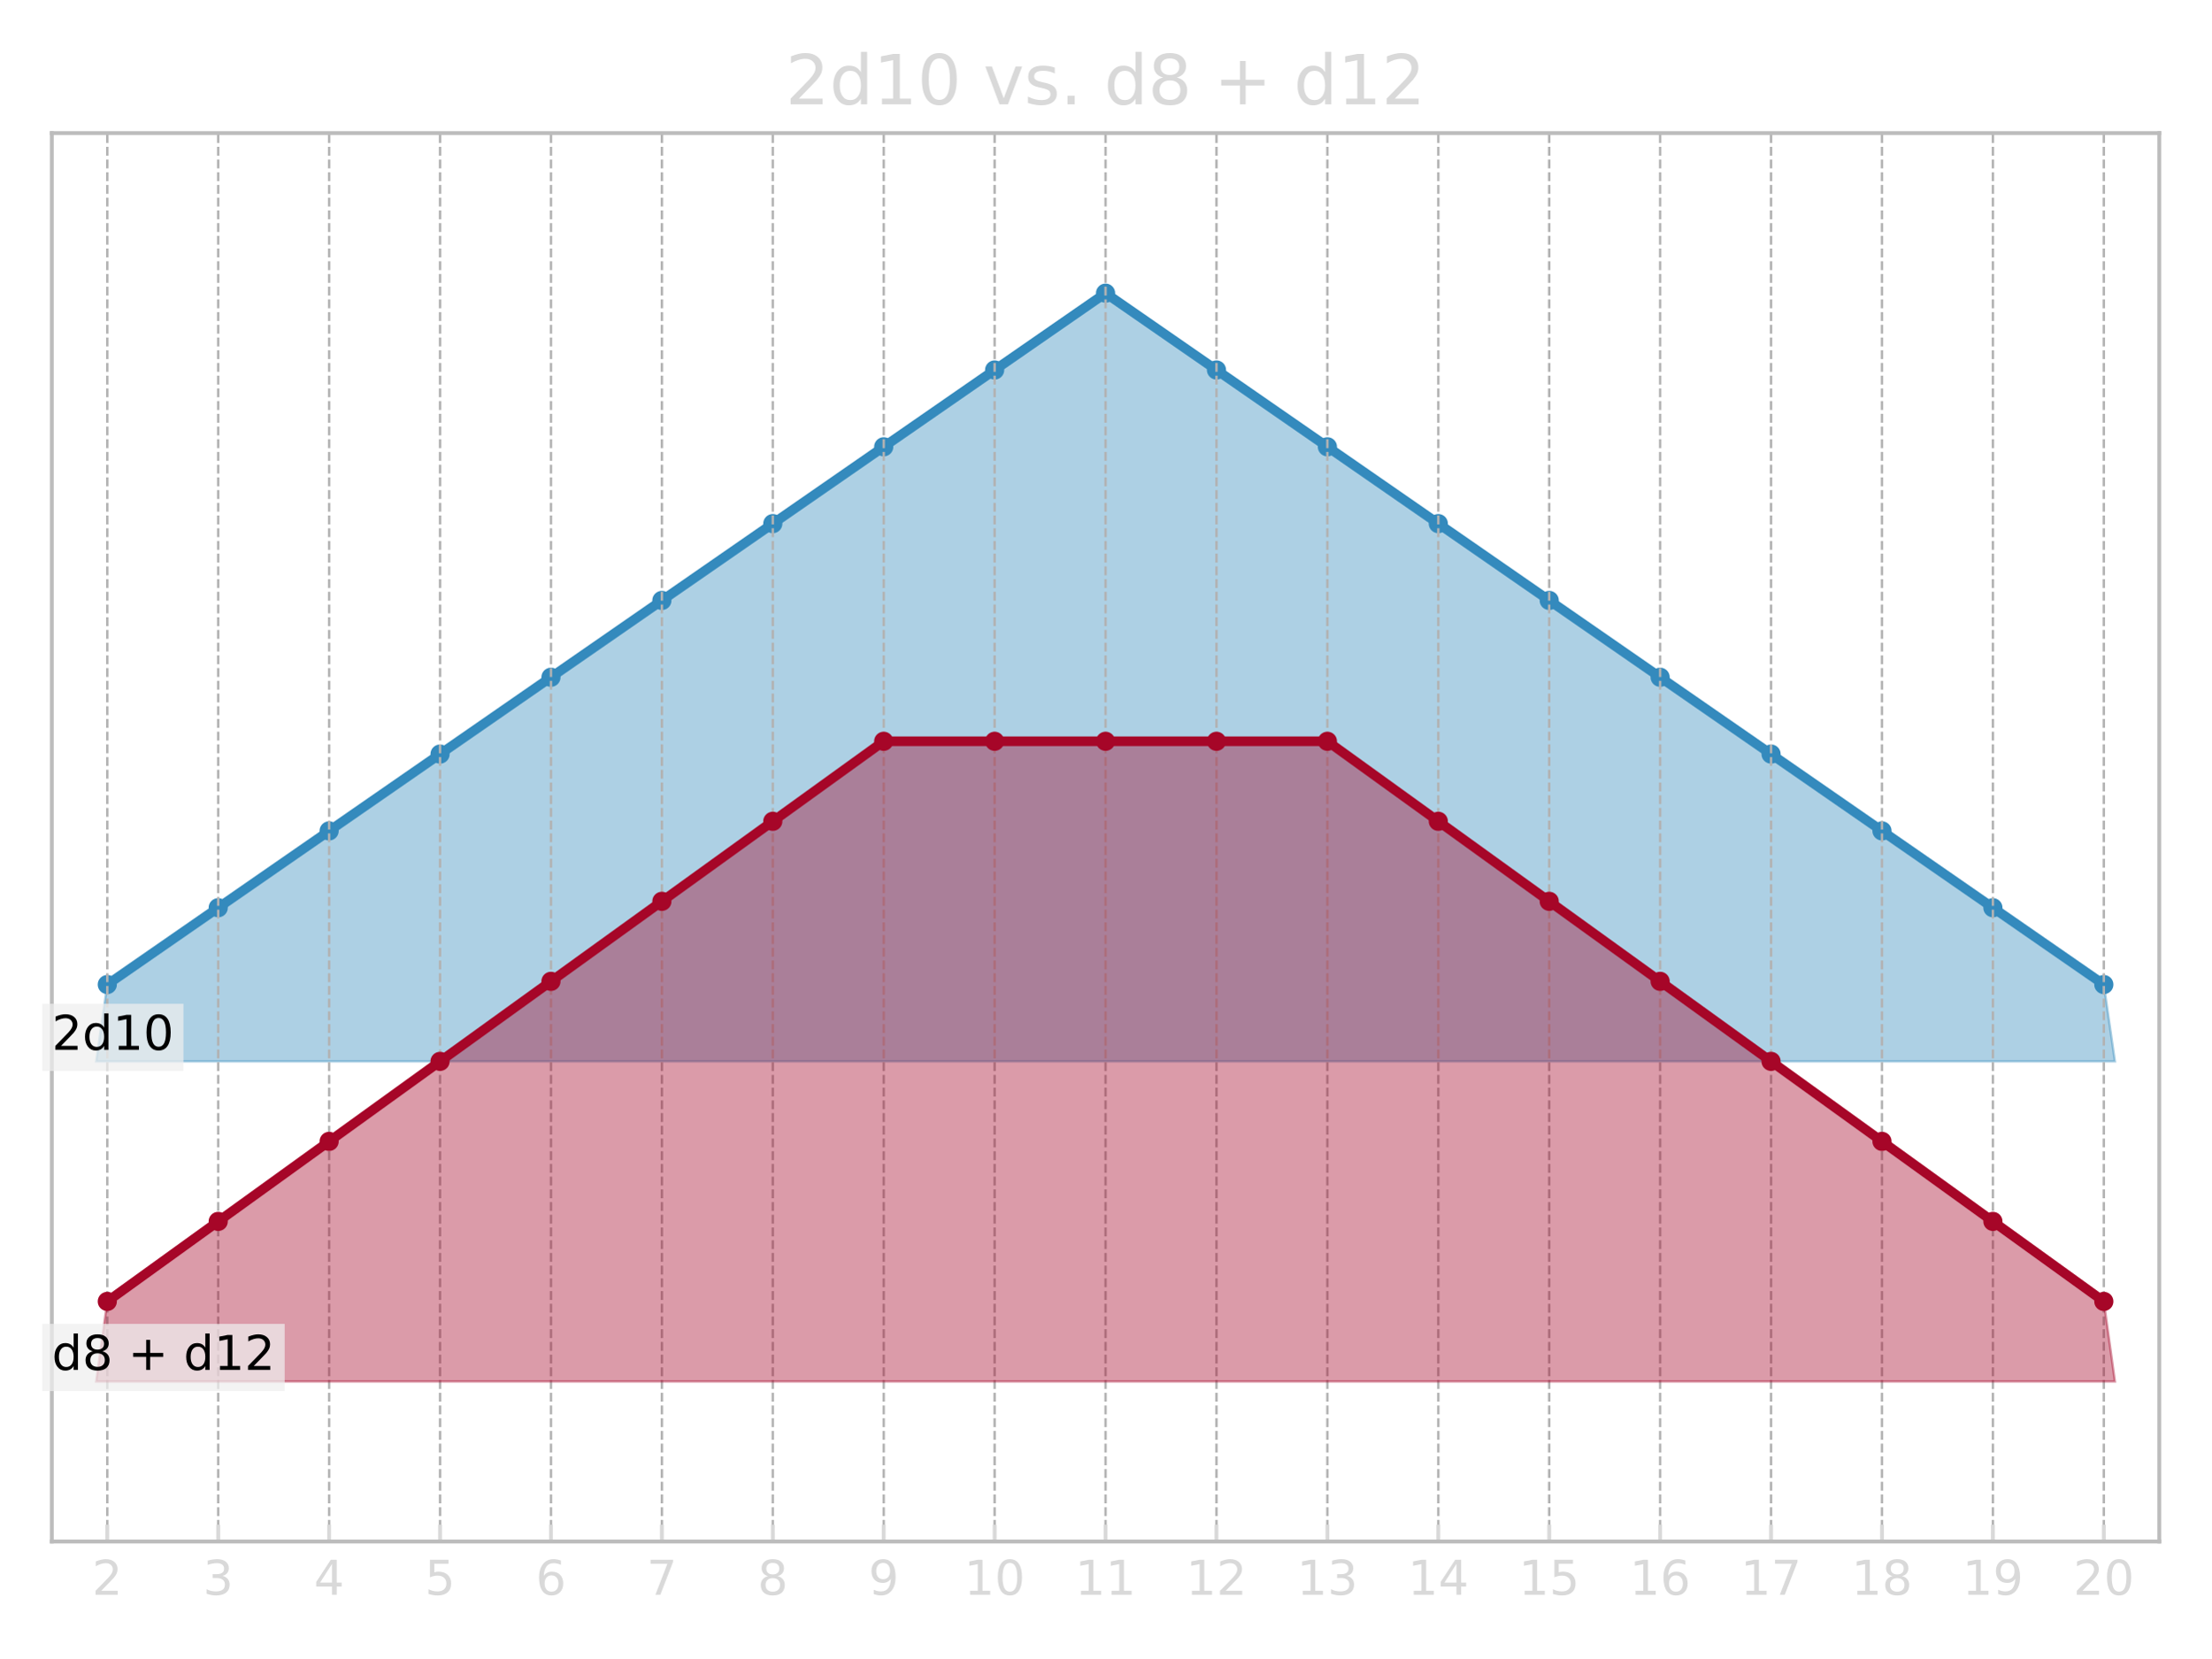
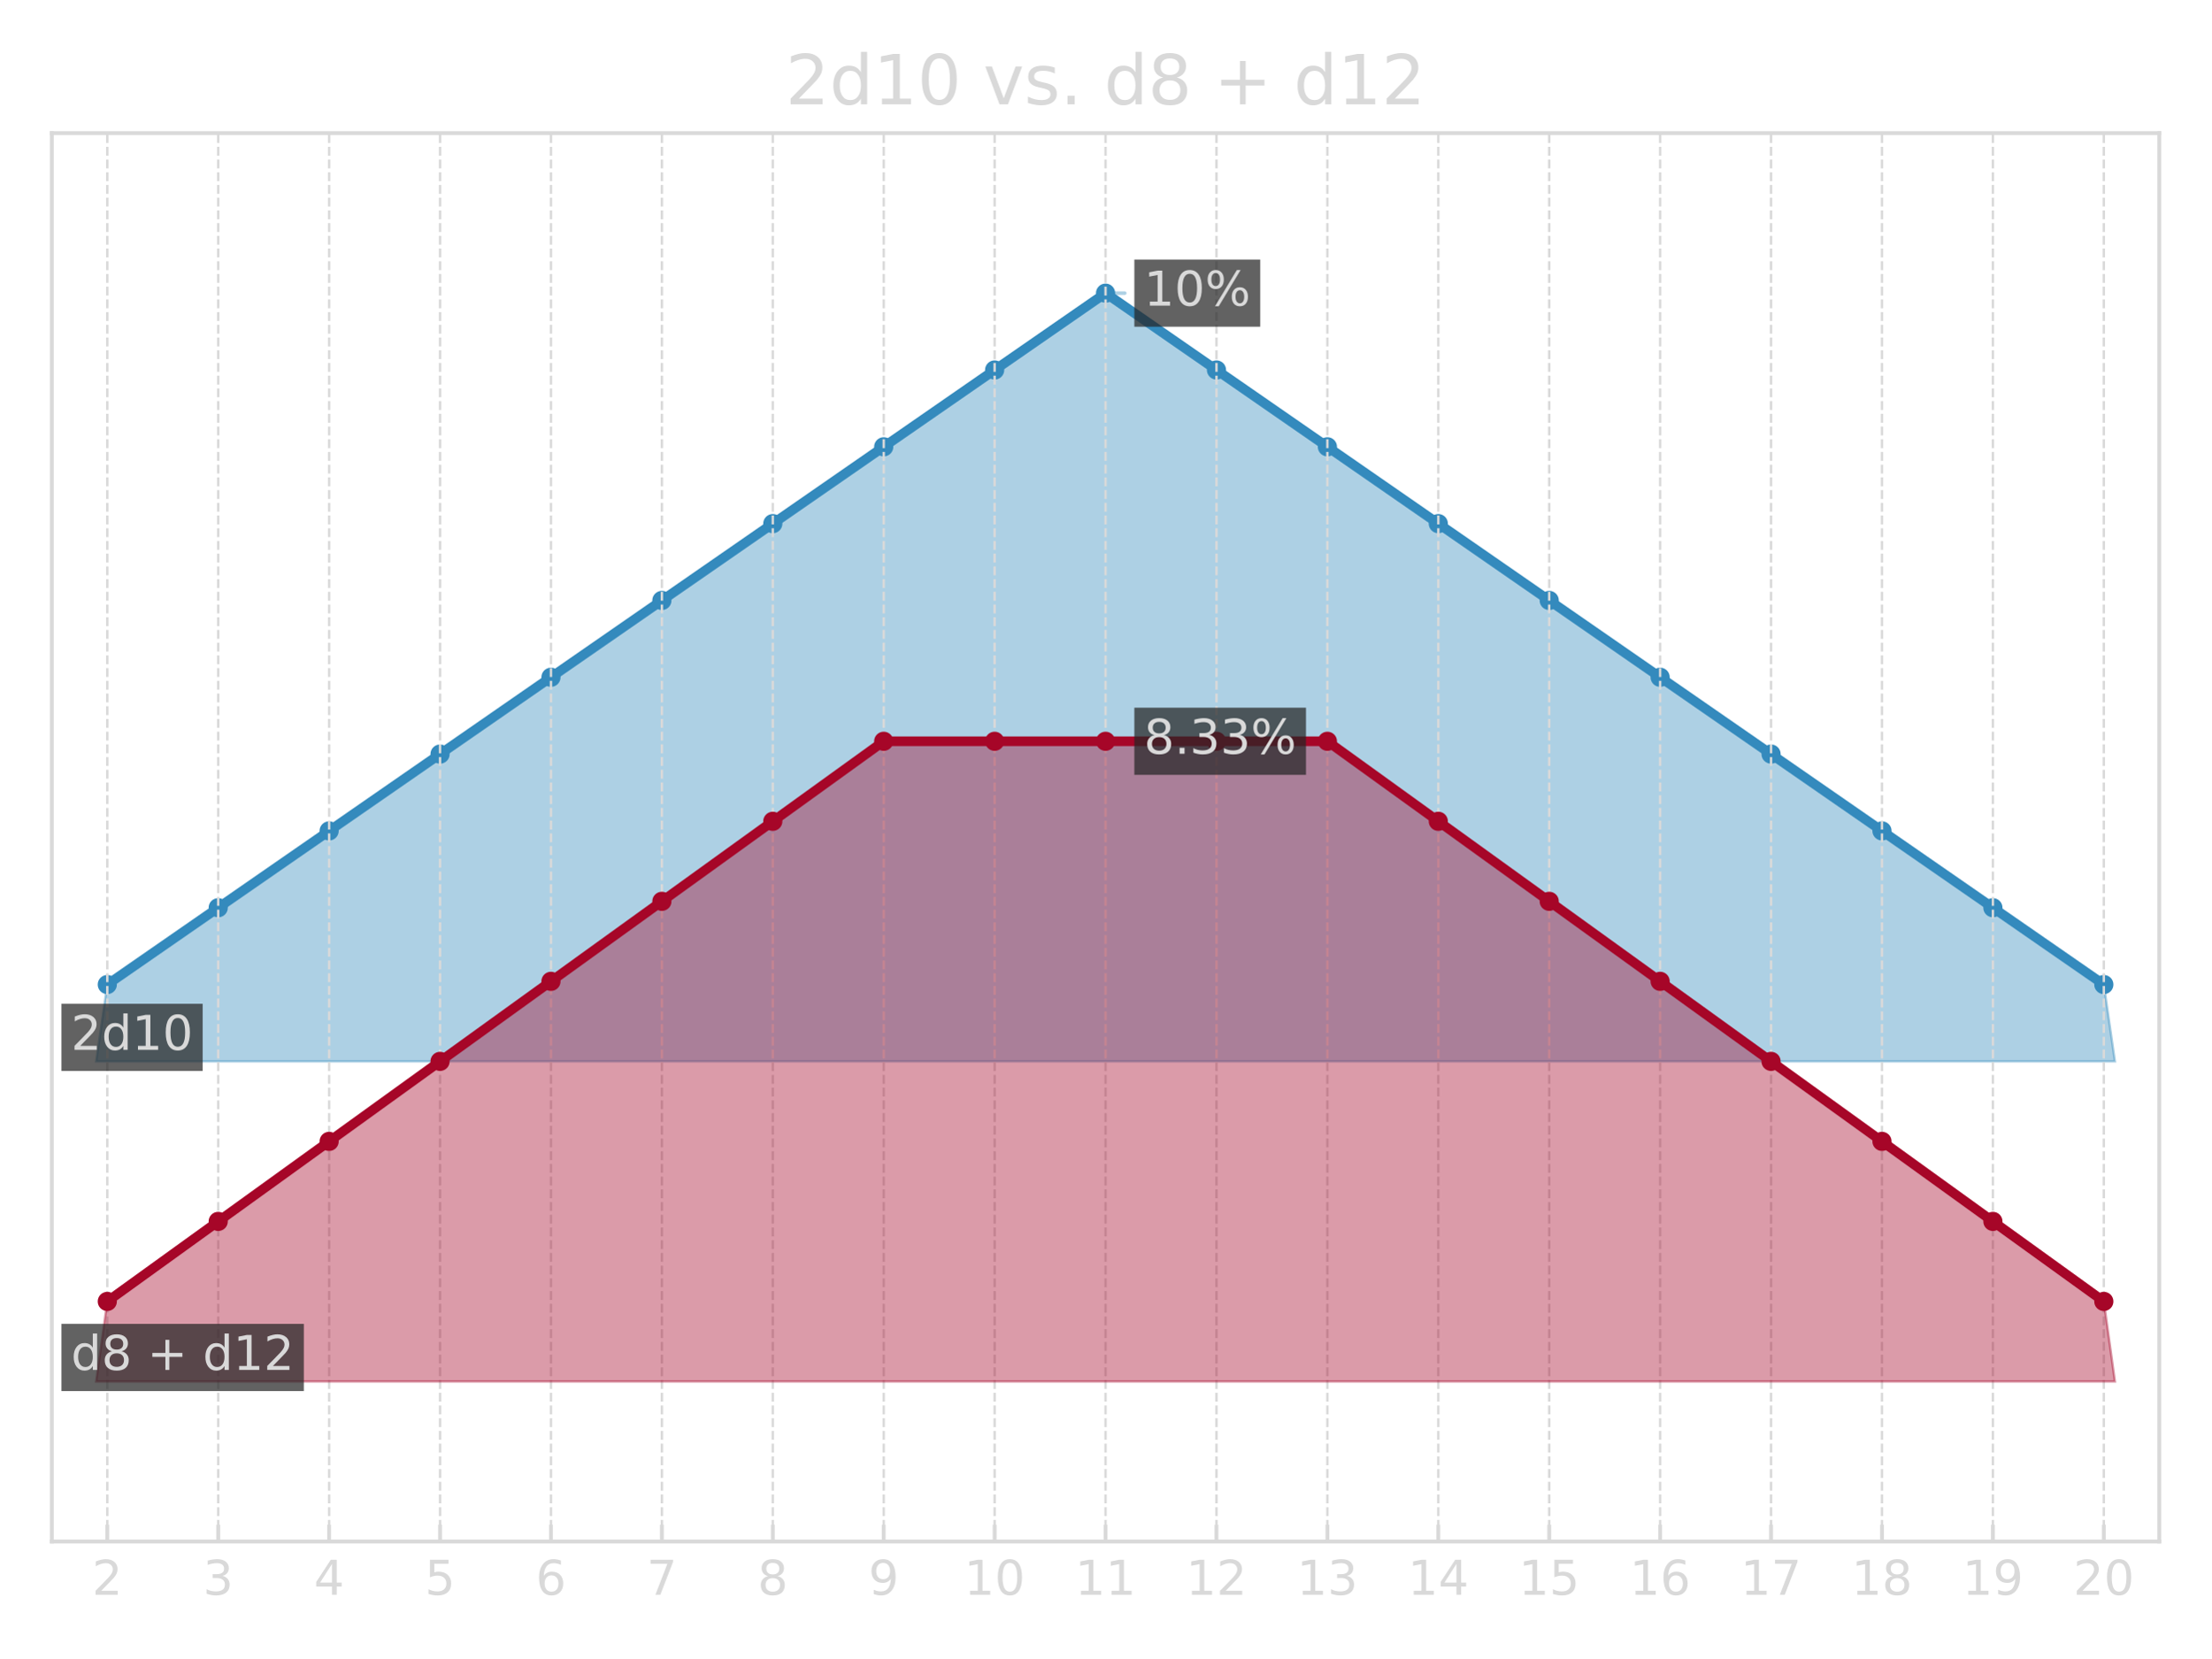
<svg xmlns="http://www.w3.org/2000/svg" xmlns:xlink="http://www.w3.org/1999/xlink" width="460.8pt" height="345.6pt" viewBox="0 0 460.8 345.6" version="1.1">
  <defs>
    <style type="text/css">*{stroke-linejoin: round; stroke-linecap: butt}</style>
  </defs>
  <g id="figure_1">
    <g id="patch_1">
      <path d="M 0 345.6  L 460.8 345.6  L 460.8 0  L 0 0  L 0 345.6  z " style="fill: none" />
    </g>
    <g id="axes_1">
      <g id="patch_2">
        <path d="M 10.8 321.3  L 450 321.3  L 450 27.741  L 10.8 27.741  L 10.8 321.3  z " style="fill: none" />
      </g>
      <g id="patch_3">
        <path d="M 20.046 221.223  L 22.358 205.211  L 45.474 189.198  L 68.589 173.186  L 91.705 157.174  L 114.821 141.161  L 137.937 125.149  L 161.053 109.137  L 184.168 93.124  L 207.284 77.112  L 230.4 61.1  L 253.516 77.112  L 276.632 93.124  L 299.747 109.137  L 322.863 125.149  L 345.979 141.161  L 369.095 157.174  L 392.211 173.186  L 415.326 189.198  L 438.442 205.211  L 440.754 221.223  z " clip-path="url(#p532f3e8bef)" style="fill: #348abd; fill-opacity: 0.4; stroke: #348abd; stroke-opacity: 0.4; stroke-width: 0.5; stroke-linejoin: miter" />
      </g>
      <g id="line2d_1">
        <path d="M 22.358 205.211  L 45.474 189.198  L 68.589 173.186  L 91.705 157.174  L 114.821 141.161  L 137.937 125.149  L 161.053 109.137  L 184.168 93.124  L 207.284 77.112  L 230.4 61.1  L 253.516 77.112  L 276.632 93.124  L 299.747 109.137  L 322.863 125.149  L 345.979 141.161  L 369.095 157.174  L 392.211 173.186  L 415.326 189.198  L 438.442 205.211  " clip-path="url(#p532f3e8bef)" style="fill: none; stroke: #348abd; stroke-width: 2; stroke-linecap: square" />
        <defs>
          <path id="m6b60de0bbd" d="M 0 1.5  C 0.398 1.5 0.779 1.342 1.061 1.061  C 1.342 0.779 1.5 0.398 1.5 0  C 1.5 -0.398 1.342 -0.779 1.061 -1.061  C 0.779 -1.342 0.398 -1.5 0 -1.5  C -0.398 -1.5 -0.779 -1.342 -1.061 -1.061  C -1.342 -0.779 -1.5 -0.398 -1.5 0  C -1.5 0.398 -1.342 0.779 -1.061 1.061  C -0.779 1.342 -0.398 1.5 0 1.5  z " style="stroke: #348abd" />
        </defs>
        <g clip-path="url(#p532f3e8bef)">
          <use xlink:href="#m6b60de0bbd" x="22.358" y="205.211" style="fill: #348abd; stroke: #348abd" />
          <use xlink:href="#m6b60de0bbd" x="45.474" y="189.198" style="fill: #348abd; stroke: #348abd" />
          <use xlink:href="#m6b60de0bbd" x="68.589" y="173.186" style="fill: #348abd; stroke: #348abd" />
          <use xlink:href="#m6b60de0bbd" x="91.705" y="157.174" style="fill: #348abd; stroke: #348abd" />
          <use xlink:href="#m6b60de0bbd" x="114.821" y="141.161" style="fill: #348abd; stroke: #348abd" />
          <use xlink:href="#m6b60de0bbd" x="137.937" y="125.149" style="fill: #348abd; stroke: #348abd" />
          <use xlink:href="#m6b60de0bbd" x="161.053" y="109.137" style="fill: #348abd; stroke: #348abd" />
          <use xlink:href="#m6b60de0bbd" x="184.168" y="93.124" style="fill: #348abd; stroke: #348abd" />
          <use xlink:href="#m6b60de0bbd" x="207.284" y="77.112" style="fill: #348abd; stroke: #348abd" />
          <use xlink:href="#m6b60de0bbd" x="230.4" y="61.1" style="fill: #348abd; stroke: #348abd" />
          <use xlink:href="#m6b60de0bbd" x="253.516" y="77.112" style="fill: #348abd; stroke: #348abd" />
          <use xlink:href="#m6b60de0bbd" x="276.632" y="93.124" style="fill: #348abd; stroke: #348abd" />
          <use xlink:href="#m6b60de0bbd" x="299.747" y="109.137" style="fill: #348abd; stroke: #348abd" />
          <use xlink:href="#m6b60de0bbd" x="322.863" y="125.149" style="fill: #348abd; stroke: #348abd" />
          <use xlink:href="#m6b60de0bbd" x="345.979" y="141.161" style="fill: #348abd; stroke: #348abd" />
          <use xlink:href="#m6b60de0bbd" x="369.095" y="157.174" style="fill: #348abd; stroke: #348abd" />
          <use xlink:href="#m6b60de0bbd" x="392.211" y="173.186" style="fill: #348abd; stroke: #348abd" />
          <use xlink:href="#m6b60de0bbd" x="415.326" y="189.198" style="fill: #348abd; stroke: #348abd" />
          <use xlink:href="#m6b60de0bbd" x="438.442" y="205.211" style="fill: #348abd; stroke: #348abd" />
        </g>
      </g>
      <g id="matplotlib.axis_1">
        <g id="xtick_1">
          <g id="line2d_2">
-             <path d="M 22.358 321.3  L 22.358 27.741  " clip-path="url(#p532f3e8bef)" style="fill: none; stroke-dasharray: 1.85,0.8; stroke-dashoffset: 0; stroke: #b2b2b2; stroke-width: 0.5" />
+             <path d="M 22.358 321.3  L 22.358 27.741  " clip-path="url(#p532f3e8bef)" style="fill: none; stroke-dasharray: 1.85,0.8; stroke-dashoffset: 0; stroke: #d9d9d9; stroke-width: 0.5" />
          </g>
          <g id="line2d_3">
            <defs>
              <path id="m21876d499b" d="M 0 0  L 0 -3.5  " style="stroke: #d9d9d9; stroke-width: 0.8" />
            </defs>
            <g>
              <use xlink:href="#m21876d499b" x="22.358" y="321.3" style="fill: #d9d9d9; stroke: #d9d9d9; stroke-width: 0.8" />
            </g>
          </g>
          <g id="text_1">
            <g style="fill: #d9d9d9" transform="translate(19.17665 332.3977) scale(0.1 -0.1)">
              <defs>
                <path id="DejaVuSans-15" d="M 1228 531  L 3431 531  L 3431 0  L 469 0  L 469 531  Q 828 903 1448 1529  Q 2069 2156 2228 2338  Q 2531 2678 2651 2914  Q 2772 3150 2772 3378  Q 2772 3750 2511 3984  Q 2250 4219 1831 4219  Q 1534 4219 1204 4116  Q 875 4013 500 3803  L 500 4441  Q 881 4594 1212 4672  Q 1544 4750 1819 4750  Q 2544 4750 2975 4387  Q 3406 4025 3406 3419  Q 3406 3131 3298 2873  Q 3191 2616 2906 2266  Q 2828 2175 2409 1742  Q 1991 1309 1228 531  z " transform="scale(0.015625)" />
              </defs>
              <use xlink:href="#DejaVuSans-15" />
            </g>
          </g>
        </g>
        <g id="xtick_2">
          <g id="line2d_4">
-             <path d="M 45.474 321.3  L 45.474 27.741  " clip-path="url(#p532f3e8bef)" style="fill: none; stroke-dasharray: 1.85,0.8; stroke-dashoffset: 0; stroke: #b2b2b2; stroke-width: 0.5" />
+             <path d="M 45.474 321.3  L 45.474 27.741  " clip-path="url(#p532f3e8bef)" style="fill: none; stroke-dasharray: 1.85,0.8; stroke-dashoffset: 0; stroke: #d9d9d9; stroke-width: 0.5" />
          </g>
          <g id="line2d_5">
            <g>
              <use xlink:href="#m21876d499b" x="45.474" y="321.3" style="fill: #d9d9d9; stroke: #d9d9d9; stroke-width: 0.8" />
            </g>
          </g>
          <g id="text_2">
            <g style="fill: #d9d9d9" transform="translate(42.29243 332.3977) scale(0.1 -0.1)">
              <defs>
                <path id="DejaVuSans-16" d="M 2597 2516  Q 3050 2419 3304 2112  Q 3559 1806 3559 1356  Q 3559 666 3084 287  Q 2609 -91 1734 -91  Q 1441 -91 1130 -33  Q 819 25 488 141  L 488 750  Q 750 597 1062 519  Q 1375 441 1716 441  Q 2309 441 2620 675  Q 2931 909 2931 1356  Q 2931 1769 2642 2001  Q 2353 2234 1838 2234  L 1294 2234  L 1294 2753  L 1863 2753  Q 2328 2753 2575 2939  Q 2822 3125 2822 3475  Q 2822 3834 2567 4026  Q 2313 4219 1838 4219  Q 1578 4219 1281 4162  Q 984 4106 628 3988  L 628 4550  Q 988 4650 1302 4700  Q 1616 4750 1894 4750  Q 2613 4750 3031 4423  Q 3450 4097 3450 3541  Q 3450 3153 3228 2886  Q 3006 2619 2597 2516  z " transform="scale(0.015625)" />
              </defs>
              <use xlink:href="#DejaVuSans-16" />
            </g>
          </g>
        </g>
        <g id="xtick_3">
          <g id="line2d_6">
-             <path d="M 68.589 321.3  L 68.589 27.741  " clip-path="url(#p532f3e8bef)" style="fill: none; stroke-dasharray: 1.85,0.8; stroke-dashoffset: 0; stroke: #b2b2b2; stroke-width: 0.5" />
+             <path d="M 68.589 321.3  L 68.589 27.741  " clip-path="url(#p532f3e8bef)" style="fill: none; stroke-dasharray: 1.85,0.8; stroke-dashoffset: 0; stroke: #d9d9d9; stroke-width: 0.5" />
          </g>
          <g id="line2d_7">
            <g>
              <use xlink:href="#m21876d499b" x="68.589" y="321.3" style="fill: #d9d9d9; stroke: #d9d9d9; stroke-width: 0.8" />
            </g>
          </g>
          <g id="text_3">
            <g style="fill: #d9d9d9" transform="translate(65.40822 332.3977) scale(0.1 -0.1)">
              <defs>
                <path id="DejaVuSans-17" d="M 2419 4116  L 825 1625  L 2419 1625  L 2419 4116  z M 2253 4666  L 3047 4666  L 3047 1625  L 3713 1625  L 3713 1100  L 3047 1100  L 3047 0  L 2419 0  L 2419 1100  L 313 1100  L 313 1709  L 2253 4666  z " transform="scale(0.015625)" />
              </defs>
              <use xlink:href="#DejaVuSans-17" />
            </g>
          </g>
        </g>
        <g id="xtick_4">
          <g id="line2d_8">
-             <path d="M 91.705 321.3  L 91.705 27.741  " clip-path="url(#p532f3e8bef)" style="fill: none; stroke-dasharray: 1.85,0.8; stroke-dashoffset: 0; stroke: #b2b2b2; stroke-width: 0.5" />
+             <path d="M 91.705 321.3  L 91.705 27.741  " clip-path="url(#p532f3e8bef)" style="fill: none; stroke-dasharray: 1.85,0.8; stroke-dashoffset: 0; stroke: #d9d9d9; stroke-width: 0.5" />
          </g>
          <g id="line2d_9">
            <g>
              <use xlink:href="#m21876d499b" x="91.705" y="321.3" style="fill: #d9d9d9; stroke: #d9d9d9; stroke-width: 0.8" />
            </g>
          </g>
          <g id="text_4">
            <g style="fill: #d9d9d9" transform="translate(88.52401 332.3977) scale(0.1 -0.1)">
              <defs>
                <path id="DejaVuSans-18" d="M 691 4666  L 3169 4666  L 3169 4134  L 1269 4134  L 1269 2991  Q 1406 3038 1543 3061  Q 1681 3084 1819 3084  Q 2600 3084 3056 2656  Q 3513 2228 3513 1497  Q 3513 744 3044 326  Q 2575 -91 1722 -91  Q 1428 -91 1123 -41  Q 819 9 494 109  L 494 744  Q 775 591 1075 516  Q 1375 441 1709 441  Q 2250 441 2565 725  Q 2881 1009 2881 1497  Q 2881 1984 2565 2268  Q 2250 2553 1709 2553  Q 1456 2553 1204 2497  Q 953 2441 691 2322  L 691 4666  z " transform="scale(0.015625)" />
              </defs>
              <use xlink:href="#DejaVuSans-18" />
            </g>
          </g>
        </g>
        <g id="xtick_5">
          <g id="line2d_10">
-             <path d="M 114.821 321.3  L 114.821 27.741  " clip-path="url(#p532f3e8bef)" style="fill: none; stroke-dasharray: 1.85,0.8; stroke-dashoffset: 0; stroke: #b2b2b2; stroke-width: 0.5" />
+             <path d="M 114.821 321.3  L 114.821 27.741  " clip-path="url(#p532f3e8bef)" style="fill: none; stroke-dasharray: 1.85,0.8; stroke-dashoffset: 0; stroke: #d9d9d9; stroke-width: 0.5" />
          </g>
          <g id="line2d_11">
            <g>
              <use xlink:href="#m21876d499b" x="114.821" y="321.3" style="fill: #d9d9d9; stroke: #d9d9d9; stroke-width: 0.8" />
            </g>
          </g>
          <g id="text_5">
            <g style="fill: #d9d9d9" transform="translate(111.6398 332.3977) scale(0.1 -0.1)">
              <defs>
                <path id="DejaVuSans-19" d="M 2113 2584  Q 1688 2584 1439 2293  Q 1191 2003 1191 1497  Q 1191 994 1439 701  Q 1688 409 2113 409  Q 2538 409 2786 701  Q 3034 994 3034 1497  Q 3034 2003 2786 2293  Q 2538 2584 2113 2584  z M 3366 4563  L 3366 3988  Q 3128 4100 2886 4159  Q 2644 4219 2406 4219  Q 1781 4219 1451 3797  Q 1122 3375 1075 2522  Q 1259 2794 1537 2939  Q 1816 3084 2150 3084  Q 2853 3084 3261 2657  Q 3669 2231 3669 1497  Q 3669 778 3244 343  Q 2819 -91 2113 -91  Q 1303 -91 875 529  Q 447 1150 447 2328  Q 447 3434 972 4092  Q 1497 4750 2381 4750  Q 2619 4750 2861 4703  Q 3103 4656 3366 4563  z " transform="scale(0.015625)" />
              </defs>
              <use xlink:href="#DejaVuSans-19" />
            </g>
          </g>
        </g>
        <g id="xtick_6">
          <g id="line2d_12">
-             <path d="M 137.937 321.3  L 137.937 27.741  " clip-path="url(#p532f3e8bef)" style="fill: none; stroke-dasharray: 1.85,0.8; stroke-dashoffset: 0; stroke: #b2b2b2; stroke-width: 0.5" />
+             <path d="M 137.937 321.3  L 137.937 27.741  " clip-path="url(#p532f3e8bef)" style="fill: none; stroke-dasharray: 1.85,0.8; stroke-dashoffset: 0; stroke: #d9d9d9; stroke-width: 0.5" />
          </g>
          <g id="line2d_13">
            <g>
              <use xlink:href="#m21876d499b" x="137.937" y="321.3" style="fill: #d9d9d9; stroke: #d9d9d9; stroke-width: 0.8" />
            </g>
          </g>
          <g id="text_6">
            <g style="fill: #d9d9d9" transform="translate(134.7556 332.3977) scale(0.1 -0.1)">
              <defs>
                <path id="DejaVuSans-1a" d="M 525 4666  L 3525 4666  L 3525 4397  L 1831 0  L 1172 0  L 2766 4134  L 525 4134  L 525 4666  z " transform="scale(0.015625)" />
              </defs>
              <use xlink:href="#DejaVuSans-1a" />
            </g>
          </g>
        </g>
        <g id="xtick_7">
          <g id="line2d_14">
-             <path d="M 161.053 321.3  L 161.053 27.741  " clip-path="url(#p532f3e8bef)" style="fill: none; stroke-dasharray: 1.85,0.8; stroke-dashoffset: 0; stroke: #b2b2b2; stroke-width: 0.5" />
+             <path d="M 161.053 321.3  L 161.053 27.741  " clip-path="url(#p532f3e8bef)" style="fill: none; stroke-dasharray: 1.85,0.8; stroke-dashoffset: 0; stroke: #d9d9d9; stroke-width: 0.5" />
          </g>
          <g id="line2d_15">
            <g>
              <use xlink:href="#m21876d499b" x="161.053" y="321.3" style="fill: #d9d9d9; stroke: #d9d9d9; stroke-width: 0.8" />
            </g>
          </g>
          <g id="text_7">
            <g style="fill: #d9d9d9" transform="translate(157.8714 332.3977) scale(0.1 -0.1)">
              <defs>
                <path id="DejaVuSans-1b" d="M 2034 2216  Q 1584 2216 1326 1975  Q 1069 1734 1069 1313  Q 1069 891 1326 650  Q 1584 409 2034 409  Q 2484 409 2743 651  Q 3003 894 3003 1313  Q 3003 1734 2745 1975  Q 2488 2216 2034 2216  z M 1403 2484  Q 997 2584 770 2862  Q 544 3141 544 3541  Q 544 4100 942 4425  Q 1341 4750 2034 4750  Q 2731 4750 3128 4425  Q 3525 4100 3525 3541  Q 3525 3141 3298 2862  Q 3072 2584 2669 2484  Q 3125 2378 3379 2068  Q 3634 1759 3634 1313  Q 3634 634 3220 271  Q 2806 -91 2034 -91  Q 1263 -91 848 271  Q 434 634 434 1313  Q 434 1759 690 2068  Q 947 2378 1403 2484  z M 1172 3481  Q 1172 3119 1398 2916  Q 1625 2713 2034 2713  Q 2441 2713 2670 2916  Q 2900 3119 2900 3481  Q 2900 3844 2670 4047  Q 2441 4250 2034 4250  Q 1625 4250 1398 4047  Q 1172 3844 1172 3481  z " transform="scale(0.015625)" />
              </defs>
              <use xlink:href="#DejaVuSans-1b" />
            </g>
          </g>
        </g>
        <g id="xtick_8">
          <g id="line2d_16">
-             <path d="M 184.168 321.3  L 184.168 27.741  " clip-path="url(#p532f3e8bef)" style="fill: none; stroke-dasharray: 1.85,0.8; stroke-dashoffset: 0; stroke: #b2b2b2; stroke-width: 0.5" />
+             <path d="M 184.168 321.3  L 184.168 27.741  " clip-path="url(#p532f3e8bef)" style="fill: none; stroke-dasharray: 1.85,0.8; stroke-dashoffset: 0; stroke: #d9d9d9; stroke-width: 0.5" />
          </g>
          <g id="line2d_17">
            <g>
              <use xlink:href="#m21876d499b" x="184.168" y="321.3" style="fill: #d9d9d9; stroke: #d9d9d9; stroke-width: 0.8" />
            </g>
          </g>
          <g id="text_8">
            <g style="fill: #d9d9d9" transform="translate(180.9872 332.3977) scale(0.1 -0.1)">
              <defs>
                <path id="DejaVuSans-1c" d="M 703 97  L 703 672  Q 941 559 1184 500  Q 1428 441 1663 441  Q 2288 441 2617 861  Q 2947 1281 2994 2138  Q 2813 1869 2534 1725  Q 2256 1581 1919 1581  Q 1219 1581 811 2004  Q 403 2428 403 3163  Q 403 3881 828 4315  Q 1253 4750 1959 4750  Q 2769 4750 3195 4129  Q 3622 3509 3622 2328  Q 3622 1225 3098 567  Q 2575 -91 1691 -91  Q 1453 -91 1209 -44  Q 966 3 703 97  z M 1959 2075  Q 2384 2075 2632 2365  Q 2881 2656 2881 3163  Q 2881 3666 2632 3958  Q 2384 4250 1959 4250  Q 1534 4250 1286 3958  Q 1038 3666 1038 3163  Q 1038 2656 1286 2365  Q 1534 2075 1959 2075  z " transform="scale(0.015625)" />
              </defs>
              <use xlink:href="#DejaVuSans-1c" />
            </g>
          </g>
        </g>
        <g id="xtick_9">
          <g id="line2d_18">
-             <path d="M 207.284 321.3  L 207.284 27.741  " clip-path="url(#p532f3e8bef)" style="fill: none; stroke-dasharray: 1.85,0.8; stroke-dashoffset: 0; stroke: #b2b2b2; stroke-width: 0.5" />
+             <path d="M 207.284 321.3  L 207.284 27.741  " clip-path="url(#p532f3e8bef)" style="fill: none; stroke-dasharray: 1.85,0.8; stroke-dashoffset: 0; stroke: #d9d9d9; stroke-width: 0.5" />
          </g>
          <g id="line2d_19">
            <g>
              <use xlink:href="#m21876d499b" x="207.284" y="321.3" style="fill: #d9d9d9; stroke: #d9d9d9; stroke-width: 0.8" />
            </g>
          </g>
          <g id="text_9">
            <g style="fill: #d9d9d9" transform="translate(200.9217 332.3977) scale(0.1 -0.1)">
              <defs>
                <path id="DejaVuSans-14" d="M 794 531  L 1825 531  L 1825 4091  L 703 3866  L 703 4441  L 1819 4666  L 2450 4666  L 2450 531  L 3481 531  L 3481 0  L 794 0  L 794 531  z " transform="scale(0.015625)" />
                <path id="DejaVuSans-13" d="M 2034 4250  Q 1547 4250 1301 3770  Q 1056 3291 1056 2328  Q 1056 1369 1301 889  Q 1547 409 2034 409  Q 2525 409 2770 889  Q 3016 1369 3016 2328  Q 3016 3291 2770 3770  Q 2525 4250 2034 4250  z M 2034 4750  Q 2819 4750 3233 4129  Q 3647 3509 3647 2328  Q 3647 1150 3233 529  Q 2819 -91 2034 -91  Q 1250 -91 836 529  Q 422 1150 422 2328  Q 422 3509 836 4129  Q 1250 4750 2034 4750  z " transform="scale(0.015625)" />
              </defs>
              <use xlink:href="#DejaVuSans-14" />
              <use xlink:href="#DejaVuSans-13" transform="translate(63.625 0)" />
            </g>
          </g>
        </g>
        <g id="xtick_10">
          <g id="line2d_20">
-             <path d="M 230.4 321.3  L 230.4 27.741  " clip-path="url(#p532f3e8bef)" style="fill: none; stroke-dasharray: 1.85,0.8; stroke-dashoffset: 0; stroke: #b2b2b2; stroke-width: 0.5" />
+             <path d="M 230.4 321.3  L 230.4 27.741  " clip-path="url(#p532f3e8bef)" style="fill: none; stroke-dasharray: 1.85,0.8; stroke-dashoffset: 0; stroke: #d9d9d9; stroke-width: 0.5" />
          </g>
          <g id="line2d_21">
            <g>
              <use xlink:href="#m21876d499b" x="230.4" y="321.3" style="fill: #d9d9d9; stroke: #d9d9d9; stroke-width: 0.8" />
            </g>
          </g>
          <g id="text_10">
            <g style="fill: #d9d9d9" transform="translate(224.0375 332.3977) scale(0.1 -0.1)">
              <use xlink:href="#DejaVuSans-14" />
              <use xlink:href="#DejaVuSans-14" transform="translate(63.625 0)" />
            </g>
          </g>
        </g>
        <g id="xtick_11">
          <g id="line2d_22">
-             <path d="M 253.516 321.3  L 253.516 27.741  " clip-path="url(#p532f3e8bef)" style="fill: none; stroke-dasharray: 1.85,0.8; stroke-dashoffset: 0; stroke: #b2b2b2; stroke-width: 0.5" />
+             <path d="M 253.516 321.3  L 253.516 27.741  " clip-path="url(#p532f3e8bef)" style="fill: none; stroke-dasharray: 1.85,0.8; stroke-dashoffset: 0; stroke: #d9d9d9; stroke-width: 0.5" />
          </g>
          <g id="line2d_23">
            <g>
              <use xlink:href="#m21876d499b" x="253.516" y="321.3" style="fill: #d9d9d9; stroke: #d9d9d9; stroke-width: 0.8" />
            </g>
          </g>
          <g id="text_11">
            <g style="fill: #d9d9d9" transform="translate(247.1533 332.3977) scale(0.1 -0.1)">
              <use xlink:href="#DejaVuSans-14" />
              <use xlink:href="#DejaVuSans-15" transform="translate(63.625 0)" />
            </g>
          </g>
        </g>
        <g id="xtick_12">
          <g id="line2d_24">
-             <path d="M 276.632 321.3  L 276.632 27.741  " clip-path="url(#p532f3e8bef)" style="fill: none; stroke-dasharray: 1.85,0.8; stroke-dashoffset: 0; stroke: #b2b2b2; stroke-width: 0.5" />
+             <path d="M 276.632 321.3  L 276.632 27.741  " clip-path="url(#p532f3e8bef)" style="fill: none; stroke-dasharray: 1.85,0.8; stroke-dashoffset: 0; stroke: #d9d9d9; stroke-width: 0.5" />
          </g>
          <g id="line2d_25">
            <g>
              <use xlink:href="#m21876d499b" x="276.632" y="321.3" style="fill: #d9d9d9; stroke: #d9d9d9; stroke-width: 0.8" />
            </g>
          </g>
          <g id="text_12">
            <g style="fill: #d9d9d9" transform="translate(270.2691 332.3977) scale(0.1 -0.1)">
              <use xlink:href="#DejaVuSans-14" />
              <use xlink:href="#DejaVuSans-16" transform="translate(63.625 0)" />
            </g>
          </g>
        </g>
        <g id="xtick_13">
          <g id="line2d_26">
-             <path d="M 299.747 321.3  L 299.747 27.741  " clip-path="url(#p532f3e8bef)" style="fill: none; stroke-dasharray: 1.85,0.8; stroke-dashoffset: 0; stroke: #b2b2b2; stroke-width: 0.5" />
+             <path d="M 299.747 321.3  L 299.747 27.741  " clip-path="url(#p532f3e8bef)" style="fill: none; stroke-dasharray: 1.85,0.8; stroke-dashoffset: 0; stroke: #d9d9d9; stroke-width: 0.5" />
          </g>
          <g id="line2d_27">
            <g>
              <use xlink:href="#m21876d499b" x="299.747" y="321.3" style="fill: #d9d9d9; stroke: #d9d9d9; stroke-width: 0.8" />
            </g>
          </g>
          <g id="text_13">
            <g style="fill: #d9d9d9" transform="translate(293.3849 332.3977) scale(0.1 -0.1)">
              <use xlink:href="#DejaVuSans-14" />
              <use xlink:href="#DejaVuSans-17" transform="translate(63.625 0)" />
            </g>
          </g>
        </g>
        <g id="xtick_14">
          <g id="line2d_28">
-             <path d="M 322.863 321.3  L 322.863 27.741  " clip-path="url(#p532f3e8bef)" style="fill: none; stroke-dasharray: 1.85,0.8; stroke-dashoffset: 0; stroke: #b2b2b2; stroke-width: 0.5" />
+             <path d="M 322.863 321.3  L 322.863 27.741  " clip-path="url(#p532f3e8bef)" style="fill: none; stroke-dasharray: 1.85,0.8; stroke-dashoffset: 0; stroke: #d9d9d9; stroke-width: 0.5" />
          </g>
          <g id="line2d_29">
            <g>
              <use xlink:href="#m21876d499b" x="322.863" y="321.3" style="fill: #d9d9d9; stroke: #d9d9d9; stroke-width: 0.8" />
            </g>
          </g>
          <g id="text_14">
            <g style="fill: #d9d9d9" transform="translate(316.5007 332.3977) scale(0.1 -0.1)">
              <use xlink:href="#DejaVuSans-14" />
              <use xlink:href="#DejaVuSans-18" transform="translate(63.625 0)" />
            </g>
          </g>
        </g>
        <g id="xtick_15">
          <g id="line2d_30">
-             <path d="M 345.979 321.3  L 345.979 27.741  " clip-path="url(#p532f3e8bef)" style="fill: none; stroke-dasharray: 1.85,0.8; stroke-dashoffset: 0; stroke: #b2b2b2; stroke-width: 0.5" />
+             <path d="M 345.979 321.3  L 345.979 27.741  " clip-path="url(#p532f3e8bef)" style="fill: none; stroke-dasharray: 1.85,0.8; stroke-dashoffset: 0; stroke: #d9d9d9; stroke-width: 0.5" />
          </g>
          <g id="line2d_31">
            <g>
              <use xlink:href="#m21876d499b" x="345.979" y="321.3" style="fill: #d9d9d9; stroke: #d9d9d9; stroke-width: 0.8" />
            </g>
          </g>
          <g id="text_15">
            <g style="fill: #d9d9d9" transform="translate(339.6164 332.3977) scale(0.1 -0.1)">
              <use xlink:href="#DejaVuSans-14" />
              <use xlink:href="#DejaVuSans-19" transform="translate(63.625 0)" />
            </g>
          </g>
        </g>
        <g id="xtick_16">
          <g id="line2d_32">
-             <path d="M 369.095 321.3  L 369.095 27.741  " clip-path="url(#p532f3e8bef)" style="fill: none; stroke-dasharray: 1.85,0.8; stroke-dashoffset: 0; stroke: #b2b2b2; stroke-width: 0.5" />
+             <path d="M 369.095 321.3  L 369.095 27.741  " clip-path="url(#p532f3e8bef)" style="fill: none; stroke-dasharray: 1.85,0.8; stroke-dashoffset: 0; stroke: #d9d9d9; stroke-width: 0.5" />
          </g>
          <g id="line2d_33">
            <g>
              <use xlink:href="#m21876d499b" x="369.095" y="321.3" style="fill: #d9d9d9; stroke: #d9d9d9; stroke-width: 0.8" />
            </g>
          </g>
          <g id="text_16">
            <g style="fill: #d9d9d9" transform="translate(362.7322 332.3977) scale(0.1 -0.1)">
              <use xlink:href="#DejaVuSans-14" />
              <use xlink:href="#DejaVuSans-1a" transform="translate(63.625 0)" />
            </g>
          </g>
        </g>
        <g id="xtick_17">
          <g id="line2d_34">
-             <path d="M 392.211 321.3  L 392.211 27.741  " clip-path="url(#p532f3e8bef)" style="fill: none; stroke-dasharray: 1.85,0.8; stroke-dashoffset: 0; stroke: #b2b2b2; stroke-width: 0.5" />
+             <path d="M 392.211 321.3  L 392.211 27.741  " clip-path="url(#p532f3e8bef)" style="fill: none; stroke-dasharray: 1.85,0.8; stroke-dashoffset: 0; stroke: #d9d9d9; stroke-width: 0.5" />
          </g>
          <g id="line2d_35">
            <g>
              <use xlink:href="#m21876d499b" x="392.211" y="321.3" style="fill: #d9d9d9; stroke: #d9d9d9; stroke-width: 0.8" />
            </g>
          </g>
          <g id="text_17">
            <g style="fill: #d9d9d9" transform="translate(385.848 332.3977) scale(0.1 -0.1)">
              <use xlink:href="#DejaVuSans-14" />
              <use xlink:href="#DejaVuSans-1b" transform="translate(63.625 0)" />
            </g>
          </g>
        </g>
        <g id="xtick_18">
          <g id="line2d_36">
-             <path d="M 415.326 321.3  L 415.326 27.741  " clip-path="url(#p532f3e8bef)" style="fill: none; stroke-dasharray: 1.85,0.8; stroke-dashoffset: 0; stroke: #b2b2b2; stroke-width: 0.5" />
+             <path d="M 415.326 321.3  L 415.326 27.741  " clip-path="url(#p532f3e8bef)" style="fill: none; stroke-dasharray: 1.85,0.8; stroke-dashoffset: 0; stroke: #d9d9d9; stroke-width: 0.5" />
          </g>
          <g id="line2d_37">
            <g>
              <use xlink:href="#m21876d499b" x="415.326" y="321.3" style="fill: #d9d9d9; stroke: #d9d9d9; stroke-width: 0.8" />
            </g>
          </g>
          <g id="text_18">
            <g style="fill: #d9d9d9" transform="translate(408.9638 332.3977) scale(0.1 -0.1)">
              <use xlink:href="#DejaVuSans-14" />
              <use xlink:href="#DejaVuSans-1c" transform="translate(63.625 0)" />
            </g>
          </g>
        </g>
        <g id="xtick_19">
          <g id="line2d_38">
-             <path d="M 438.442 321.3  L 438.442 27.741  " clip-path="url(#p532f3e8bef)" style="fill: none; stroke-dasharray: 1.85,0.8; stroke-dashoffset: 0; stroke: #b2b2b2; stroke-width: 0.5" />
+             <path d="M 438.442 321.3  L 438.442 27.741  " clip-path="url(#p532f3e8bef)" style="fill: none; stroke-dasharray: 1.85,0.8; stroke-dashoffset: 0; stroke: #d9d9d9; stroke-width: 0.5" />
          </g>
          <g id="line2d_39">
            <g>
              <use xlink:href="#m21876d499b" x="438.442" y="321.3" style="fill: #d9d9d9; stroke: #d9d9d9; stroke-width: 0.8" />
            </g>
          </g>
          <g id="text_19">
            <g style="fill: #d9d9d9" transform="translate(432.0796 332.3977) scale(0.1 -0.1)">
              <use xlink:href="#DejaVuSans-15" />
              <use xlink:href="#DejaVuSans-13" transform="translate(63.625 0)" />
            </g>
          </g>
        </g>
      </g>
      <g id="matplotlib.axis_2" />
      <g id="patch_4">
        <path d="M 20.046 287.941  L 22.358 271.261  L 45.474 254.582  L 68.589 237.902  L 91.705 221.223  L 114.821 204.543  L 137.937 187.864  L 161.053 171.184  L 184.168 154.505  L 207.284 154.505  L 230.4 154.505  L 253.516 154.505  L 276.632 154.505  L 299.747 171.184  L 322.863 187.864  L 345.979 204.543  L 369.095 221.223  L 392.211 237.902  L 415.326 254.582  L 438.442 271.261  L 440.754 287.941  z " clip-path="url(#p532f3e8bef)" style="fill: #a60628; fill-opacity: 0.4; stroke: #a60628; stroke-opacity: 0.4; stroke-width: 0.5; stroke-linejoin: miter" />
      </g>
      <g id="patch_5">
-         <path d="M 10.8 321.3  L 10.8 27.741  " style="fill: none; stroke: #bcbcbc; stroke-width: 0.8; stroke-linejoin: miter; stroke-linecap: square" />
+         <path d="M 10.8 321.3  L 10.8 27.741  " style="fill: none; stroke: #d9d9d9; stroke-width: 0.8; stroke-linejoin: miter; stroke-linecap: square" />
      </g>
      <g id="patch_6">
-         <path d="M 450 321.3  L 450 27.741  " style="fill: none; stroke: #bcbcbc; stroke-width: 0.8; stroke-linejoin: miter; stroke-linecap: square" />
+         <path d="M 450 321.3  L 450 27.741  " style="fill: none; stroke: #d9d9d9; stroke-width: 0.8; stroke-linejoin: miter; stroke-linecap: square" />
      </g>
      <g id="patch_7">
-         <path d="M 10.8 321.3  L 450 321.3  " style="fill: none; stroke: #bcbcbc; stroke-width: 0.8; stroke-linejoin: miter; stroke-linecap: square" />
+         <path d="M 10.8 321.3  L 450 321.3  " style="fill: none; stroke: #d9d9d9; stroke-width: 0.8; stroke-linejoin: miter; stroke-linecap: square" />
      </g>
      <g id="patch_8">
-         <path d="M 10.8 27.741  L 450 27.741  " style="fill: none; stroke: #bcbcbc; stroke-width: 0.8; stroke-linejoin: miter; stroke-linecap: square" />
+         <path d="M 10.8 27.741  L 450 27.741  " style="fill: none; stroke: #d9d9d9; stroke-width: 0.8; stroke-linejoin: miter; stroke-linecap: square" />
      </g>
      <g id="line2d_40">
        <path d="M 22.358 271.261  L 45.474 254.582  L 68.589 237.902  L 91.705 221.223  L 114.821 204.543  L 137.937 187.864  L 161.053 171.184  L 184.168 154.505  L 207.284 154.505  L 230.4 154.505  L 253.516 154.505  L 276.632 154.505  L 299.747 171.184  L 322.863 187.864  L 345.979 204.543  L 369.095 221.223  L 392.211 237.902  L 415.326 254.582  L 438.442 271.261  " clip-path="url(#p532f3e8bef)" style="fill: none; stroke: #a60628; stroke-width: 2; stroke-linecap: square" />
        <defs>
          <path id="mb88222d4bc" d="M 0 1.5  C 0.398 1.5 0.779 1.342 1.061 1.061  C 1.342 0.779 1.5 0.398 1.5 0  C 1.5 -0.398 1.342 -0.779 1.061 -1.061  C 0.779 -1.342 0.398 -1.5 0 -1.5  C -0.398 -1.5 -0.779 -1.342 -1.061 -1.061  C -1.342 -0.779 -1.5 -0.398 -1.5 0  C -1.5 0.398 -1.342 0.779 -1.061 1.061  C -0.779 1.342 -0.398 1.5 0 1.5  z " style="stroke: #a60628" />
        </defs>
        <g clip-path="url(#p532f3e8bef)">
          <use xlink:href="#mb88222d4bc" x="22.358" y="271.261" style="fill: #a60628; stroke: #a60628" />
          <use xlink:href="#mb88222d4bc" x="45.474" y="254.582" style="fill: #a60628; stroke: #a60628" />
          <use xlink:href="#mb88222d4bc" x="68.589" y="237.902" style="fill: #a60628; stroke: #a60628" />
          <use xlink:href="#mb88222d4bc" x="91.705" y="221.223" style="fill: #a60628; stroke: #a60628" />
          <use xlink:href="#mb88222d4bc" x="114.821" y="204.543" style="fill: #a60628; stroke: #a60628" />
          <use xlink:href="#mb88222d4bc" x="137.937" y="187.864" style="fill: #a60628; stroke: #a60628" />
          <use xlink:href="#mb88222d4bc" x="161.053" y="171.184" style="fill: #a60628; stroke: #a60628" />
          <use xlink:href="#mb88222d4bc" x="184.168" y="154.505" style="fill: #a60628; stroke: #a60628" />
          <use xlink:href="#mb88222d4bc" x="207.284" y="154.505" style="fill: #a60628; stroke: #a60628" />
          <use xlink:href="#mb88222d4bc" x="230.4" y="154.505" style="fill: #a60628; stroke: #a60628" />
          <use xlink:href="#mb88222d4bc" x="253.516" y="154.505" style="fill: #a60628; stroke: #a60628" />
          <use xlink:href="#mb88222d4bc" x="276.632" y="154.505" style="fill: #a60628; stroke: #a60628" />
          <use xlink:href="#mb88222d4bc" x="299.747" y="171.184" style="fill: #a60628; stroke: #a60628" />
          <use xlink:href="#mb88222d4bc" x="322.863" y="187.864" style="fill: #a60628; stroke: #a60628" />
          <use xlink:href="#mb88222d4bc" x="345.979" y="204.543" style="fill: #a60628; stroke: #a60628" />
          <use xlink:href="#mb88222d4bc" x="369.095" y="221.223" style="fill: #a60628; stroke: #a60628" />
          <use xlink:href="#mb88222d4bc" x="392.211" y="237.902" style="fill: #a60628; stroke: #a60628" />
          <use xlink:href="#mb88222d4bc" x="415.326" y="254.582" style="fill: #a60628; stroke: #a60628" />
          <use xlink:href="#mb88222d4bc" x="438.442" y="271.261" style="fill: #a60628; stroke: #a60628" />
        </g>
      </g>
      <g id="text_20">
        <g style="fill: #d9d9d9" transform="translate(163.7145 21.74063) scale(0.144 -0.144)">
          <defs>
            <path id="DejaVuSans-47" d="M 2906 2969  L 2906 4863  L 3481 4863  L 3481 0  L 2906 0  L 2906 525  Q 2725 213 2448 61  Q 2172 -91 1784 -91  Q 1150 -91 751 415  Q 353 922 353 1747  Q 353 2572 751 3078  Q 1150 3584 1784 3584  Q 2172 3584 2448 3432  Q 2725 3281 2906 2969  z M 947 1747  Q 947 1113 1208 752  Q 1469 391 1925 391  Q 2381 391 2643 752  Q 2906 1113 2906 1747  Q 2906 2381 2643 2742  Q 2381 3103 1925 3103  Q 1469 3103 1208 2742  Q 947 2381 947 1747  z " transform="scale(0.015625)" />
            <path id="DejaVuSans-3" transform="scale(0.015625)" />
            <path id="DejaVuSans-59" d="M 191 3500  L 800 3500  L 1894 563  L 2988 3500  L 3597 3500  L 2284 0  L 1503 0  L 191 3500  z " transform="scale(0.015625)" />
            <path id="DejaVuSans-56" d="M 2834 3397  L 2834 2853  Q 2591 2978 2328 3040  Q 2066 3103 1784 3103  Q 1356 3103 1142 2972  Q 928 2841 928 2578  Q 928 2378 1081 2264  Q 1234 2150 1697 2047  L 1894 2003  Q 2506 1872 2764 1633  Q 3022 1394 3022 966  Q 3022 478 2636 193  Q 2250 -91 1575 -91  Q 1294 -91 989 -36  Q 684 19 347 128  L 347 722  Q 666 556 975 473  Q 1284 391 1588 391  Q 1994 391 2212 530  Q 2431 669 2431 922  Q 2431 1156 2273 1281  Q 2116 1406 1581 1522  L 1381 1569  Q 847 1681 609 1914  Q 372 2147 372 2553  Q 372 3047 722 3315  Q 1072 3584 1716 3584  Q 2034 3584 2315 3537  Q 2597 3491 2834 3397  z " transform="scale(0.015625)" />
            <path id="DejaVuSans-11" d="M 684 794  L 1344 794  L 1344 0  L 684 0  L 684 794  z " transform="scale(0.015625)" />
            <path id="DejaVuSans-e" d="M 2944 4013  L 2944 2272  L 4684 2272  L 4684 1741  L 2944 1741  L 2944 0  L 2419 0  L 2419 1741  L 678 1741  L 678 2272  L 2419 2272  L 2419 4013  L 2944 4013  z " transform="scale(0.015625)" />
          </defs>
          <use xlink:href="#DejaVuSans-15" />
          <use xlink:href="#DejaVuSans-47" transform="translate(63.625 0)" />
          <use xlink:href="#DejaVuSans-14" transform="translate(127.1094 0)" />
          <use xlink:href="#DejaVuSans-13" transform="translate(190.7344 0)" />
          <use xlink:href="#DejaVuSans-3" transform="translate(254.3594 0)" />
          <use xlink:href="#DejaVuSans-59" transform="translate(286.1406 0)" />
          <use xlink:href="#DejaVuSans-56" transform="translate(345.3281 0)" />
          <use xlink:href="#DejaVuSans-11" transform="translate(397.4219 0)" />
          <use xlink:href="#DejaVuSans-3" transform="translate(429.2031 0)" />
          <use xlink:href="#DejaVuSans-47" transform="translate(460.9844 0)" />
          <use xlink:href="#DejaVuSans-1b" transform="translate(524.4688 0)" />
          <use xlink:href="#DejaVuSans-3" transform="translate(588.0938 0)" />
          <use xlink:href="#DejaVuSans-e" transform="translate(619.875 0)" />
          <use xlink:href="#DejaVuSans-3" transform="translate(703.6719 0)" />
          <use xlink:href="#DejaVuSans-47" transform="translate(735.4531 0)" />
          <use xlink:href="#DejaVuSans-14" transform="translate(798.9375 0)" />
          <use xlink:href="#DejaVuSans-15" transform="translate(862.5625 0)" />
        </g>
      </g>
-       <g id="text_21">
+       <g id="ridge-label">
        <g id="patch_9">
-           <path d="M 8.8 223.223  L 38.236 223.223  L 38.236 209.222  L 8.8 209.222  z " style="fill: #eeeeee; fill-opacity: 0.72" />
-         </g>
-         <g transform="translate(10.8 218.8206) scale(0.1 -0.1)">
+           <path d="M 12.8 223.223  L 42.236 223.223  L 42.236 209.222  L 12.8 209.222  z " style="fill: #262626; fill-opacity: 0.72" />
+         </g>
+         <g style="fill: #d9d9d9" transform="translate(14.8 218.8206) scale(0.1 -0.1)">
          <use xlink:href="#DejaVuSans-15" />
          <use xlink:href="#DejaVuSans-47" transform="translate(63.625 0)" />
          <use xlink:href="#DejaVuSans-14" transform="translate(127.1094 0)" />
          <use xlink:href="#DejaVuSans-13" transform="translate(190.7344 0)" />
        </g>
      </g>
-       <g id="text_22">
-         <g id="patch_10">
-           <path d="M 8.8 289.941  L 59.32 289.941  L 59.32 275.94  L 8.8 275.94  z " style="fill: #eeeeee; fill-opacity: 0.72" />
-         </g>
-         <g transform="translate(10.8 285.5386) scale(0.1 -0.1)">
+       <g id="patch_10">
+         <path d="M 234.397 61.1  Q 233.399 61.1 232.402 61.1  " style="fill: none; stroke: #348abd; stroke-opacity: 0.4; stroke-width: 0.75; stroke-linecap: round" />
+       </g>
+       <g id="ridge-peak-label">
+         <g id="patch_11">
+           <path d="M 236.4 68.1  L 262.627 68.1  L 262.627 54.1  L 236.4 54.1  z " style="fill: #262626; fill-opacity: 0.72" />
+         </g>
+         <g style="fill: #d9d9d9" transform="translate(238.4 63.6973) scale(0.1 -0.1)">
+           <defs>
+             <path id="DejaVuSans-8" d="M 4653 2053  Q 4381 2053 4226 1822  Q 4072 1591 4072 1178  Q 4072 772 4226 539  Q 4381 306 4653 306  Q 4919 306 5073 539  Q 5228 772 5228 1178  Q 5228 1588 5073 1820  Q 4919 2053 4653 2053  z M 4653 2450  Q 5147 2450 5437 2106  Q 5728 1763 5728 1178  Q 5728 594 5436 251  Q 5144 -91 4653 -91  Q 4153 -91 3862 251  Q 3572 594 3572 1178  Q 3572 1766 3864 2108  Q 4156 2450 4653 2450  z M 1428 4353  Q 1159 4353 1004 4120  Q 850 3888 850 3481  Q 850 3069 1003 2837  Q 1156 2606 1428 2606  Q 1700 2606 1854 2837  Q 2009 3069 2009 3481  Q 2009 3884 1853 4118  Q 1697 4353 1428 4353  z M 4250 4750  L 4750 4750  L 1831 -91  L 1331 -91  L 4250 4750  z M 1428 4750  Q 1922 4750 2215 4408  Q 2509 4066 2509 3481  Q 2509 2891 2217 2550  Q 1925 2209 1428 2209  Q 931 2209 642 2551  Q 353 2894 353 3481  Q 353 4063 643 4406  Q 934 4750 1428 4750  z " transform="scale(0.015625)" />
+           </defs>
+           <use xlink:href="#DejaVuSans-14" />
+           <use xlink:href="#DejaVuSans-13" transform="translate(63.625 0)" />
+           <use xlink:href="#DejaVuSans-8" transform="translate(127.25 0)" />
+         </g>
+       </g>
+       <g id="ridge-label">
+         <g id="patch_12">
+           <path d="M 12.8 289.941  L 63.32 289.941  L 63.32 275.94  L 12.8 275.94  z " style="fill: #262626; fill-opacity: 0.72" />
+         </g>
+         <g style="fill: #d9d9d9" transform="translate(14.8 285.5386) scale(0.1 -0.1)">
          <use xlink:href="#DejaVuSans-47" />
          <use xlink:href="#DejaVuSans-1b" transform="translate(63.48438 0)" />
          <use xlink:href="#DejaVuSans-3" transform="translate(127.1094 0)" />
          <use xlink:href="#DejaVuSans-e" transform="translate(158.8906 0)" />
          <use xlink:href="#DejaVuSans-3" transform="translate(242.6875 0)" />
          <use xlink:href="#DejaVuSans-47" transform="translate(274.4688 0)" />
          <use xlink:href="#DejaVuSans-14" transform="translate(337.9531 0)" />
          <use xlink:href="#DejaVuSans-15" transform="translate(401.5781 0)" />
        </g>
      </g>
+       <g id="patch_13">
+         <path d="M 234.397 154.505  Q 233.4 154.505 232.402 154.505  " style="fill: none; stroke: #a60628; stroke-opacity: 0.4; stroke-width: 0.75; stroke-linecap: round" />
+       </g>
+       <g id="ridge-peak-label">
+         <g id="patch_14">
+           <path d="M 236.4 161.505  L 272.167 161.505  L 272.167 147.505  L 236.4 147.505  z " style="fill: #262626; fill-opacity: 0.72" />
+         </g>
+         <g style="fill: #d9d9d9" transform="translate(238.4 157.1026) scale(0.1 -0.1)">
+           <use xlink:href="#DejaVuSans-1b" />
+           <use xlink:href="#DejaVuSans-11" transform="translate(63.625 0)" />
+           <use xlink:href="#DejaVuSans-16" transform="translate(95.40625 0)" />
+           <use xlink:href="#DejaVuSans-16" transform="translate(159.0312 0)" />
+           <use xlink:href="#DejaVuSans-8" transform="translate(222.6562 0)" />
+         </g>
+       </g>
    </g>
  </g>
  <defs>
    <clipPath id="p532f3e8bef">
      <rect x="10.8" y="27.741" width="439.2" height="293.559" />
    </clipPath>
  </defs>
</svg>
